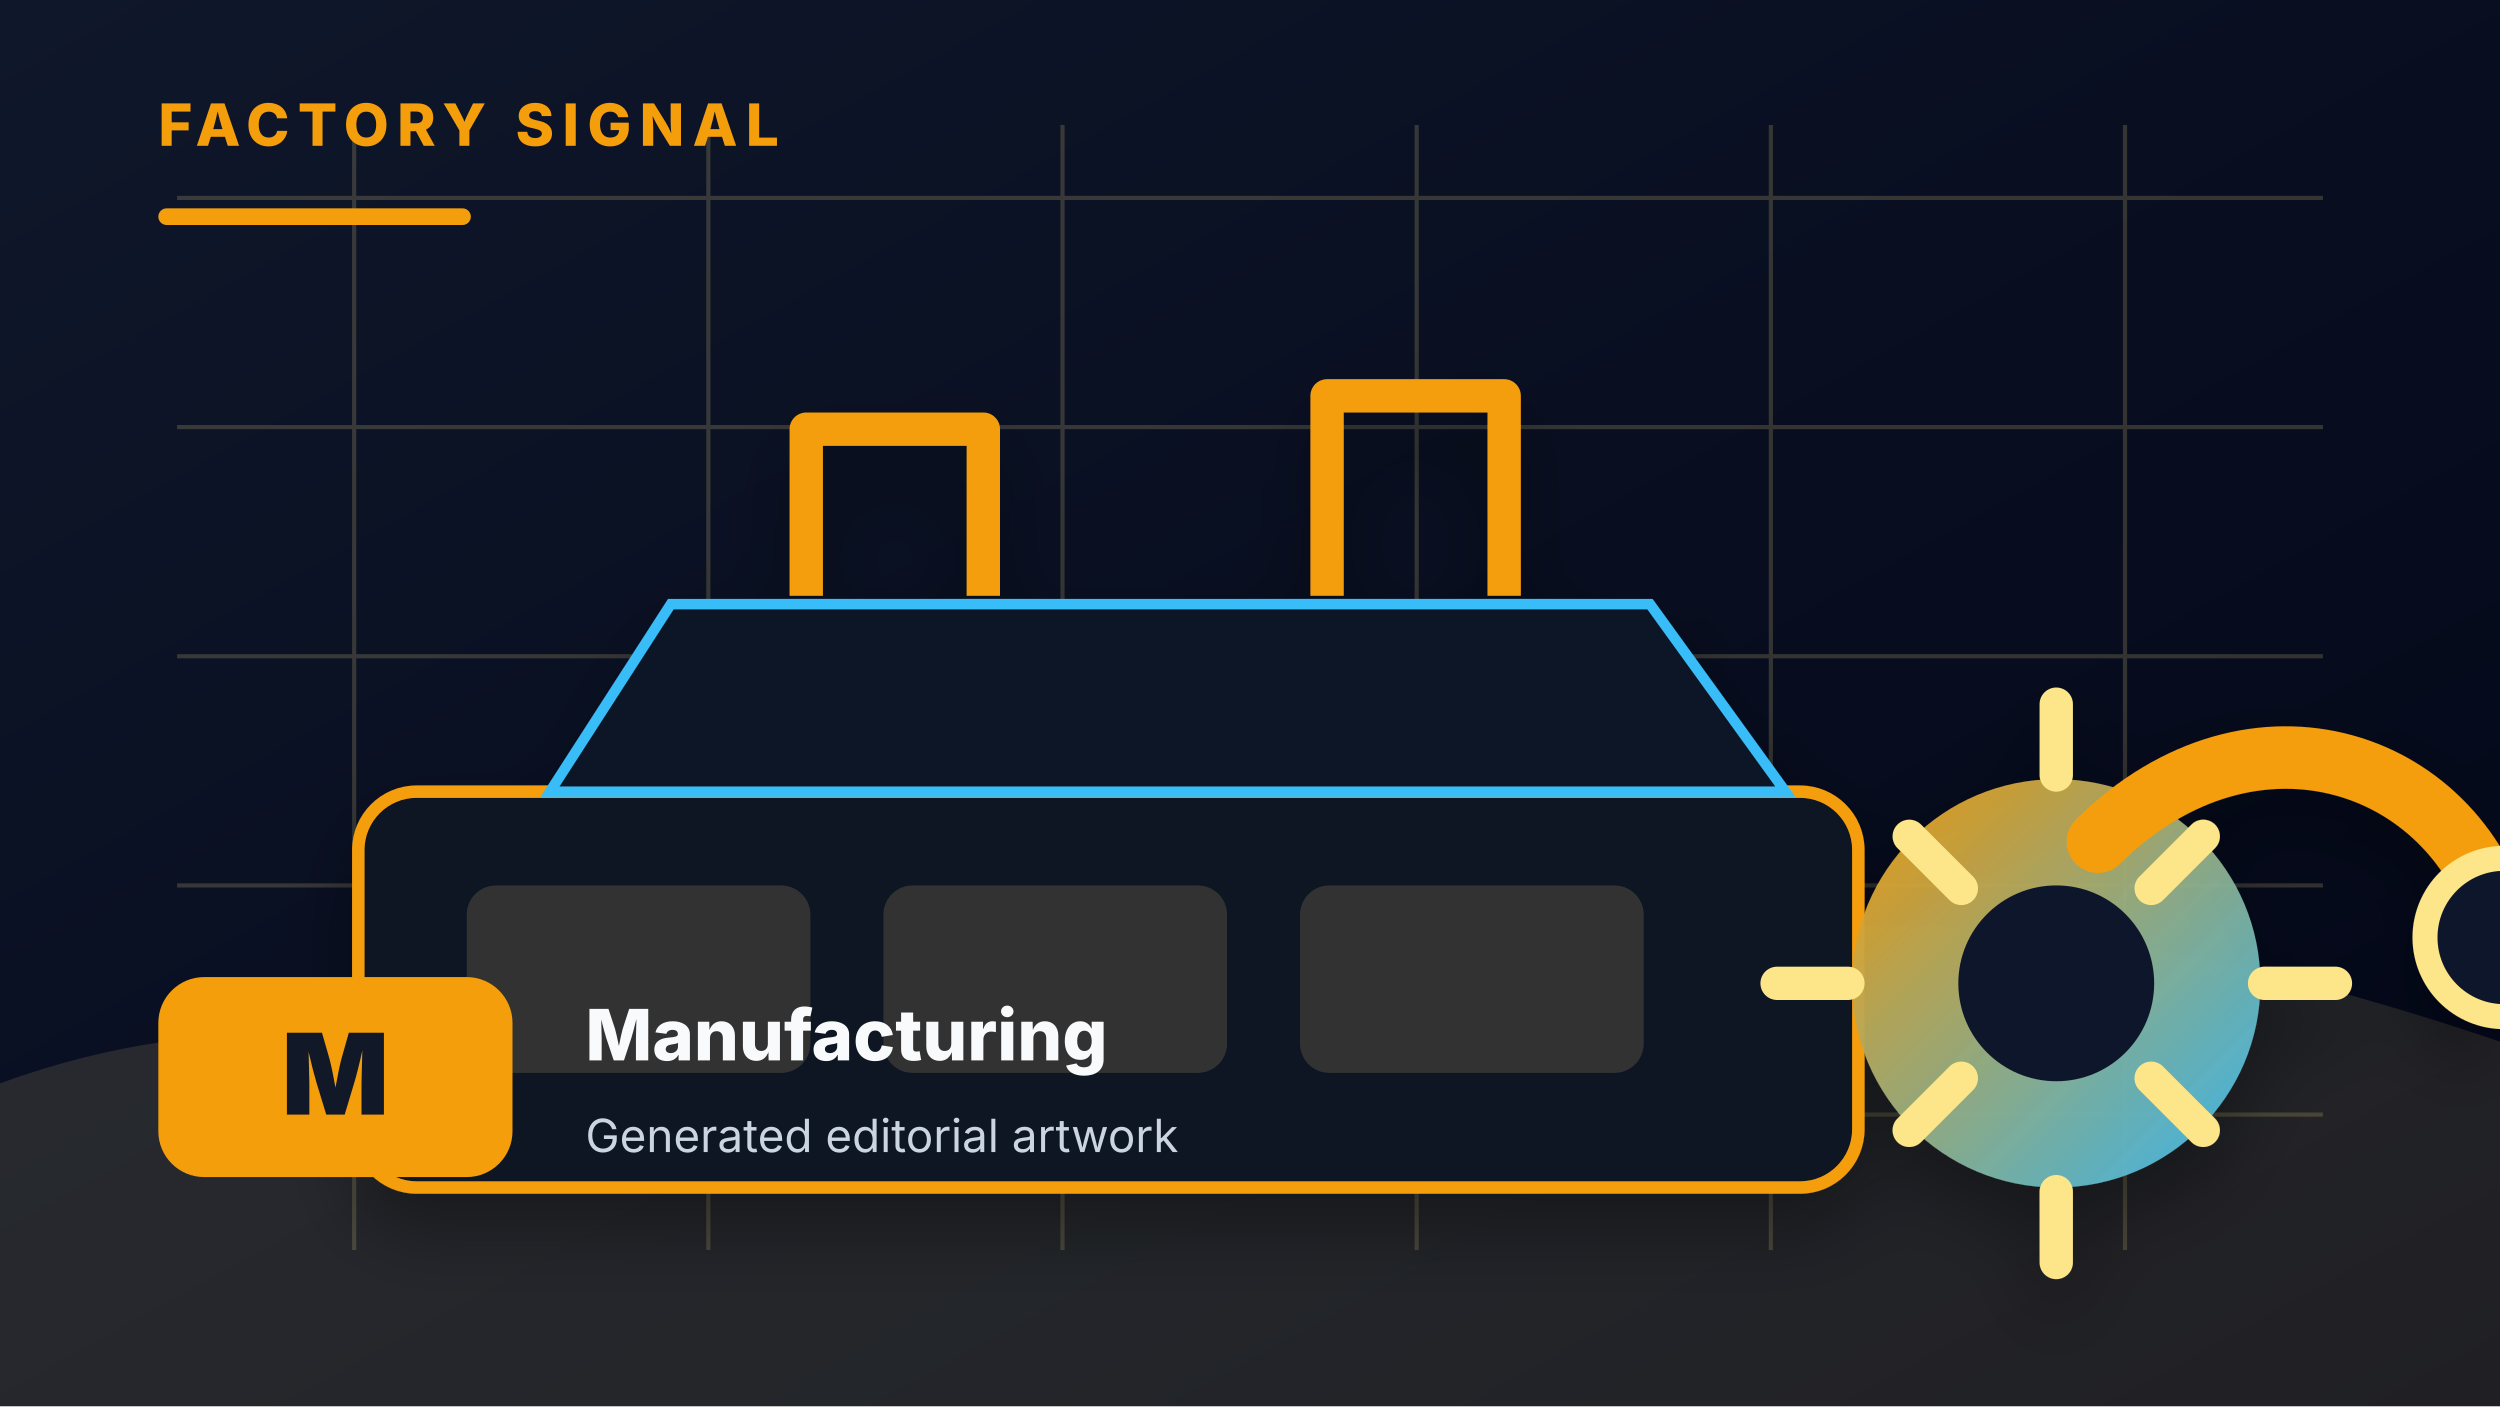
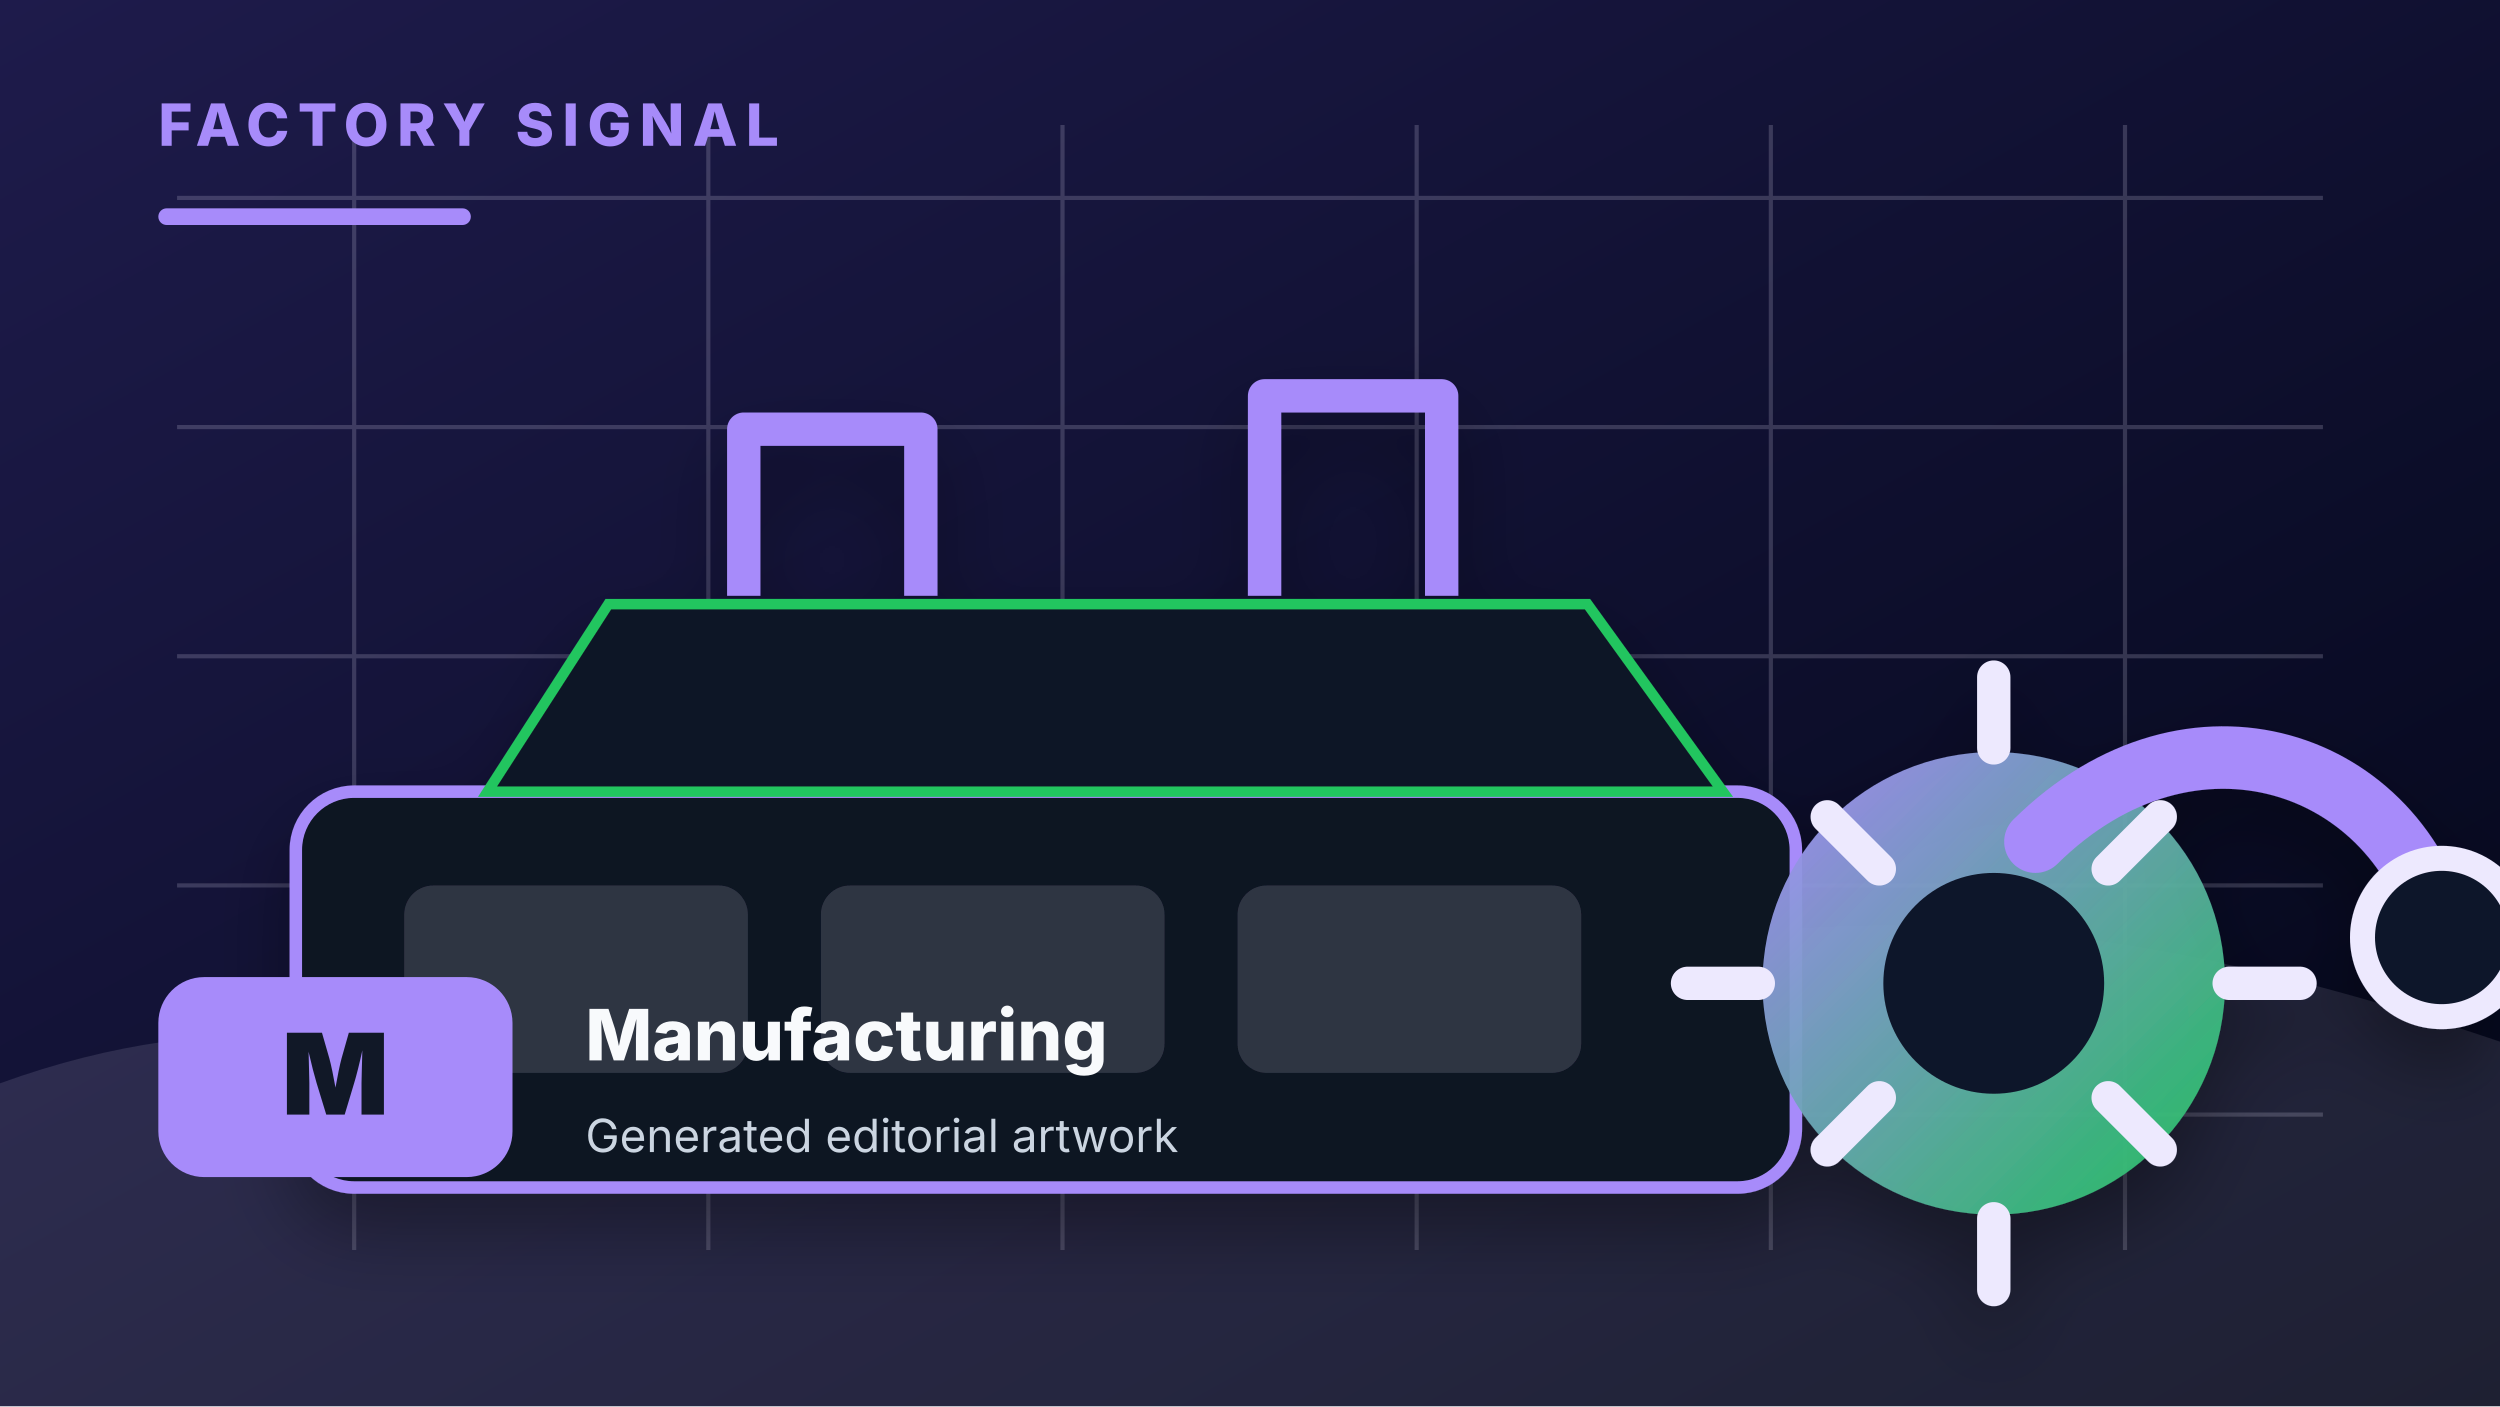
- <svg xmlns="http://www.w3.org/2000/svg" viewBox="0 0 1200 675" role="img" aria-labelledby="title desc">
-   <defs>
-     <linearGradient id="bg" x1="0" y1="0" x2="1" y2="1">
-       <stop offset="0" stop-color="#0f172a" />
-       <stop offset="1" stop-color="#020617" />
-     </linearGradient>
-     <linearGradient id="accent" x1="0" y1="0" x2="1" y2="1">
-       <stop offset="0" stop-color="#f59e0b" />
-       <stop offset="1" stop-color="#38bdf8" />
-     </linearGradient>
-     <filter id="shadow" x="-20%" y="-20%" width="140%" height="140%">
-       <feDropShadow dx="0" dy="18" stdDeviation="18" flood-color="#000000" flood-opacity="0.35" />
-     </filter>
-   </defs>
-   <rect width="1200" height="675" fill="url(#bg)" />
-   <path d="M0 520 C220 440 340 595 560 520 S920 405 1200 500 V675 H0Z" fill="#fde68a" opacity="0.12" />
-   <g opacity="0.18" stroke="#fde68a" stroke-width="2">
-     <path d="M85 95H1115M85 205H1115M85 315H1115M85 425H1115M85 535H1115" />
-     <path d="M170 60V600M340 60V600M510 60V600M680 60V600M850 60V600M1020 60V600" />
-   </g>
-   <g transform="translate(172 120)" filter="url(#shadow)">
-     <rect x="0" y="260" width="720" height="190" rx="28" fill="#0b1220" stroke="#f59e0b" stroke-width="6" />
-     <rect x="52" y="305" width="165" height="90" rx="14" fill="#fde68a" opacity="0.16" />
-     <rect x="252" y="305" width="165" height="90" rx="14" fill="#fde68a" opacity="0.16" />
-     <rect x="452" y="305" width="165" height="90" rx="14" fill="#fde68a" opacity="0.16" />
-     <path d="M92 260 L150 170 H620 L685 260Z" fill="#111827" stroke="#38bdf8" stroke-width="5" />
-     <path d="M215 166 V86 H300 V166M465 166 V70 H550 V166" fill="none" stroke="#f59e0b" stroke-width="16" stroke-linejoin="round" />
-     <circle cx="815" cy="352" r="98" fill="url(#accent)" opacity="0.95" />
-     <circle cx="815" cy="352" r="47" fill="#0f172a" />
-     <g stroke="#fde68a" stroke-width="16" stroke-linecap="round">
-       <path d="M815 218v34M815 486v-34M681 352h34M949 352h-34" />
-       <path d="M744.44 281.44l25 25M885.56 281.44l-25 25M744.44 422.56l25-25M885.56 422.56l-25-25" />
+ <svg xmlns="http://www.w3.org/2000/svg" width="1600" height="900" viewBox="0 0 1600 900" role="img" aria-labelledby="title desc">
+   <g transform="scale(1.333333)">
+     <defs>
+       <linearGradient id="bg" x1="0" y1="0" x2="1" y2="1">
+         <stop offset="0" stop-color="#1e1b4b" />
+         <stop offset="1" stop-color="#020617" />
+       </linearGradient>
+       <linearGradient id="accent" x1="0" y1="0" x2="1" y2="1">
+         <stop offset="0" stop-color="#a78bfa" />
+         <stop offset="1" stop-color="#22c55e" />
+       </linearGradient>
+       <filter id="shadow" x="-20%" y="-20%" width="140%" height="140%">
+         <feDropShadow dx="0" dy="18" stdDeviation="18" flood-color="#000000" flood-opacity="0.35" />
+       </filter>
+     </defs>
+     <rect width="1200" height="675" fill="url(#bg)" />
+     <path d="M0 520 C220 440 340 595 560 520 S920 405 1200 500 V675 H0Z" fill="#ede9fe" opacity="0.12" />
+     <g opacity="0.18" stroke="#ede9fe" stroke-width="2">
+       <path d="M85 95H1115M85 205H1115M85 315H1115M85 425H1115M85 535H1115" />
+       <path d="M170 60V600M340 60V600M510 60V600M680 60V600M850 60V600M1020 60V600" />
    </g>
-     <path d="M835 284 C910 210 1010 245 1030 330" fill="none" stroke="#f59e0b" stroke-width="30" stroke-linecap="round" />
-     <path d="M1030 330 l214 58" stroke="#38bdf8" stroke-width="34" stroke-linecap="round" />
-     <circle cx="1030" cy="330" r="38" fill="#0f172a" stroke="#fde68a" stroke-width="12" />
-     <path d="M1244 388 l54 -35M1244 388 l46 45" stroke="#f59e0b" stroke-width="18" stroke-linecap="round" />
-   </g>
-   <g transform="translate(76 70)">
-     <text x="0" y="0" fill="#f59e0b" font-family="Inter, Arial, sans-serif" font-size="28" font-weight="800" letter-spacing="4">FACTORY SIGNAL</text>
-     <rect x="0" y="30" width="150" height="8" rx="4" fill="#f59e0b" />
-   </g>
-   <g transform="translate(76 535)">
-     <rect x="0" y="-66" width="170" height="96" rx="22" fill="#f59e0b" />
-     <text x="85" y="0" text-anchor="middle" fill="#111827" font-family="Inter, Arial, sans-serif" font-size="54" font-weight="900">M</text>
-     <text x="205" y="-26" fill="#f8fafc" font-family="Inter, Arial, sans-serif" font-size="34" font-weight="800">Manufacturing</text>
-     <text x="205" y="18" fill="#cbd5e1" font-family="Inter, Arial, sans-serif" font-size="22">Generated editorial artwork</text>
+     <g transform="translate(142 120)" filter="url(#shadow)">
+       <rect x="0" y="260" width="720" height="190" rx="28" fill="#0b1220" stroke="#a78bfa" stroke-width="6" />
+       <rect x="52" y="305" width="165" height="90" rx="14" fill="#ede9fe" opacity="0.16" />
+       <rect x="252" y="305" width="165" height="90" rx="14" fill="#ede9fe" opacity="0.16" />
+       <rect x="452" y="305" width="165" height="90" rx="14" fill="#ede9fe" opacity="0.16" />
+       <path d="M92 260 L150 170 H620 L685 260Z" fill="#111827" stroke="#22c55e" stroke-width="5" />
+       <path d="M215 166 V86 H300 V166M465 166 V70 H550 V166" fill="none" stroke="#a78bfa" stroke-width="16" stroke-linejoin="round" />
+       <circle cx="815" cy="352" r="111" fill="url(#accent)" opacity="0.95" />
+       <circle cx="815" cy="352" r="53" fill="#0f172a" />
+       <g stroke="#ede9fe" stroke-width="16" stroke-linecap="round">
+         <path d="M815 205v34M815 499v-34M668 352h34M962 352h-34" />
+         <path d="M735.08 272.08l25 25M894.92 272.08l-25 25M735.08 431.92l25-25M894.92 431.92l-25-25" />
+       </g>
+       <path d="M835 284 C910 210 1010 245 1030 330" fill="none" stroke="#a78bfa" stroke-width="30" stroke-linecap="round" />
+       <path d="M1030 330 l219 58" stroke="#22c55e" stroke-width="34" stroke-linecap="round" />
+       <circle cx="1030" cy="330" r="38" fill="#0f172a" stroke="#ede9fe" stroke-width="12" />
+       <path d="M1249 388 l54 -35M1249 388 l46 45" stroke="#a78bfa" stroke-width="18" stroke-linecap="round" />
+     </g>
+     <g transform="translate(76 70)">
+       <text x="0" y="0" fill="#a78bfa" font-family="Inter, Arial, sans-serif" font-size="28" font-weight="800" letter-spacing="4">FACTORY SIGNAL</text>
+       <rect x="0" y="30" width="150" height="8" rx="4" fill="#a78bfa" />
+     </g>
+     <g transform="translate(76 535)">
+       <rect x="0" y="-66" width="170" height="96" rx="22" fill="#a78bfa" />
+       <text x="85" y="0" text-anchor="middle" fill="#111827" font-family="Inter, Arial, sans-serif" font-size="54" font-weight="900">M</text>
+       <text x="205" y="-26" fill="#f8fafc" font-family="Inter, Arial, sans-serif" font-size="34" font-weight="800">Manufacturing</text>
+       <text x="205" y="18" fill="#cbd5e1" font-family="Inter, Arial, sans-serif" font-size="22">Generated editorial artwork</text>
+     </g>
  </g>
</svg>
